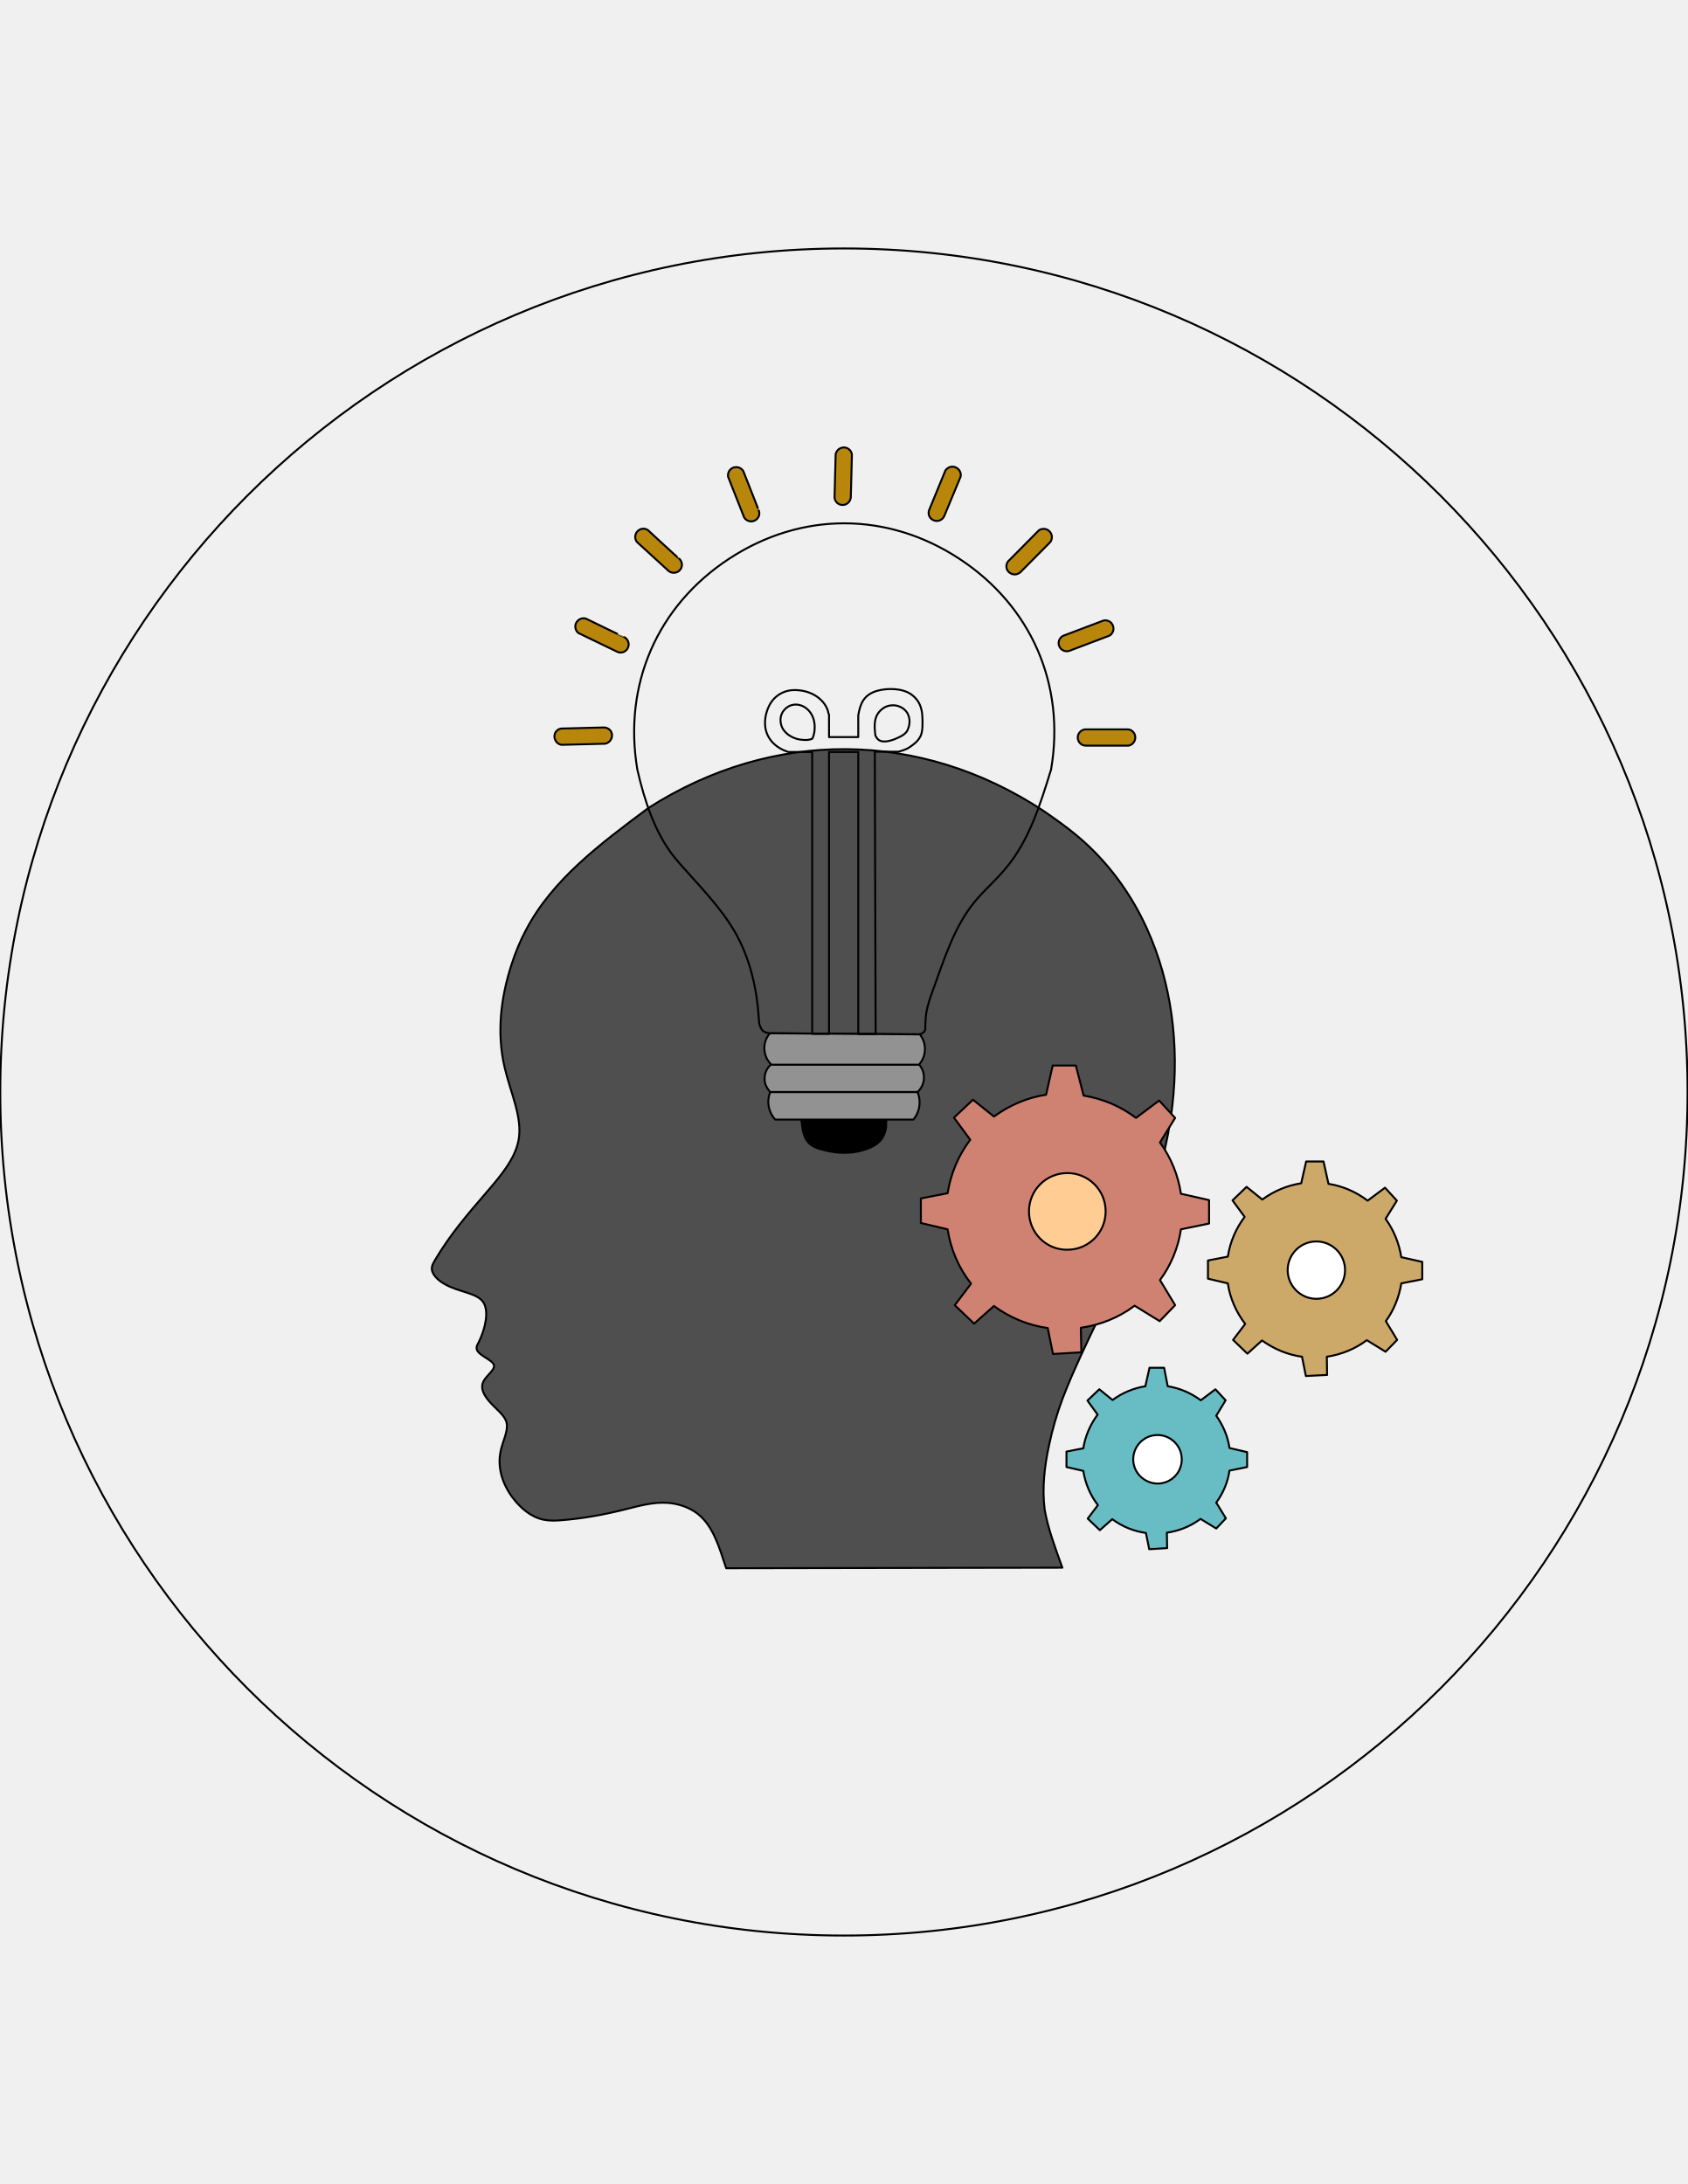
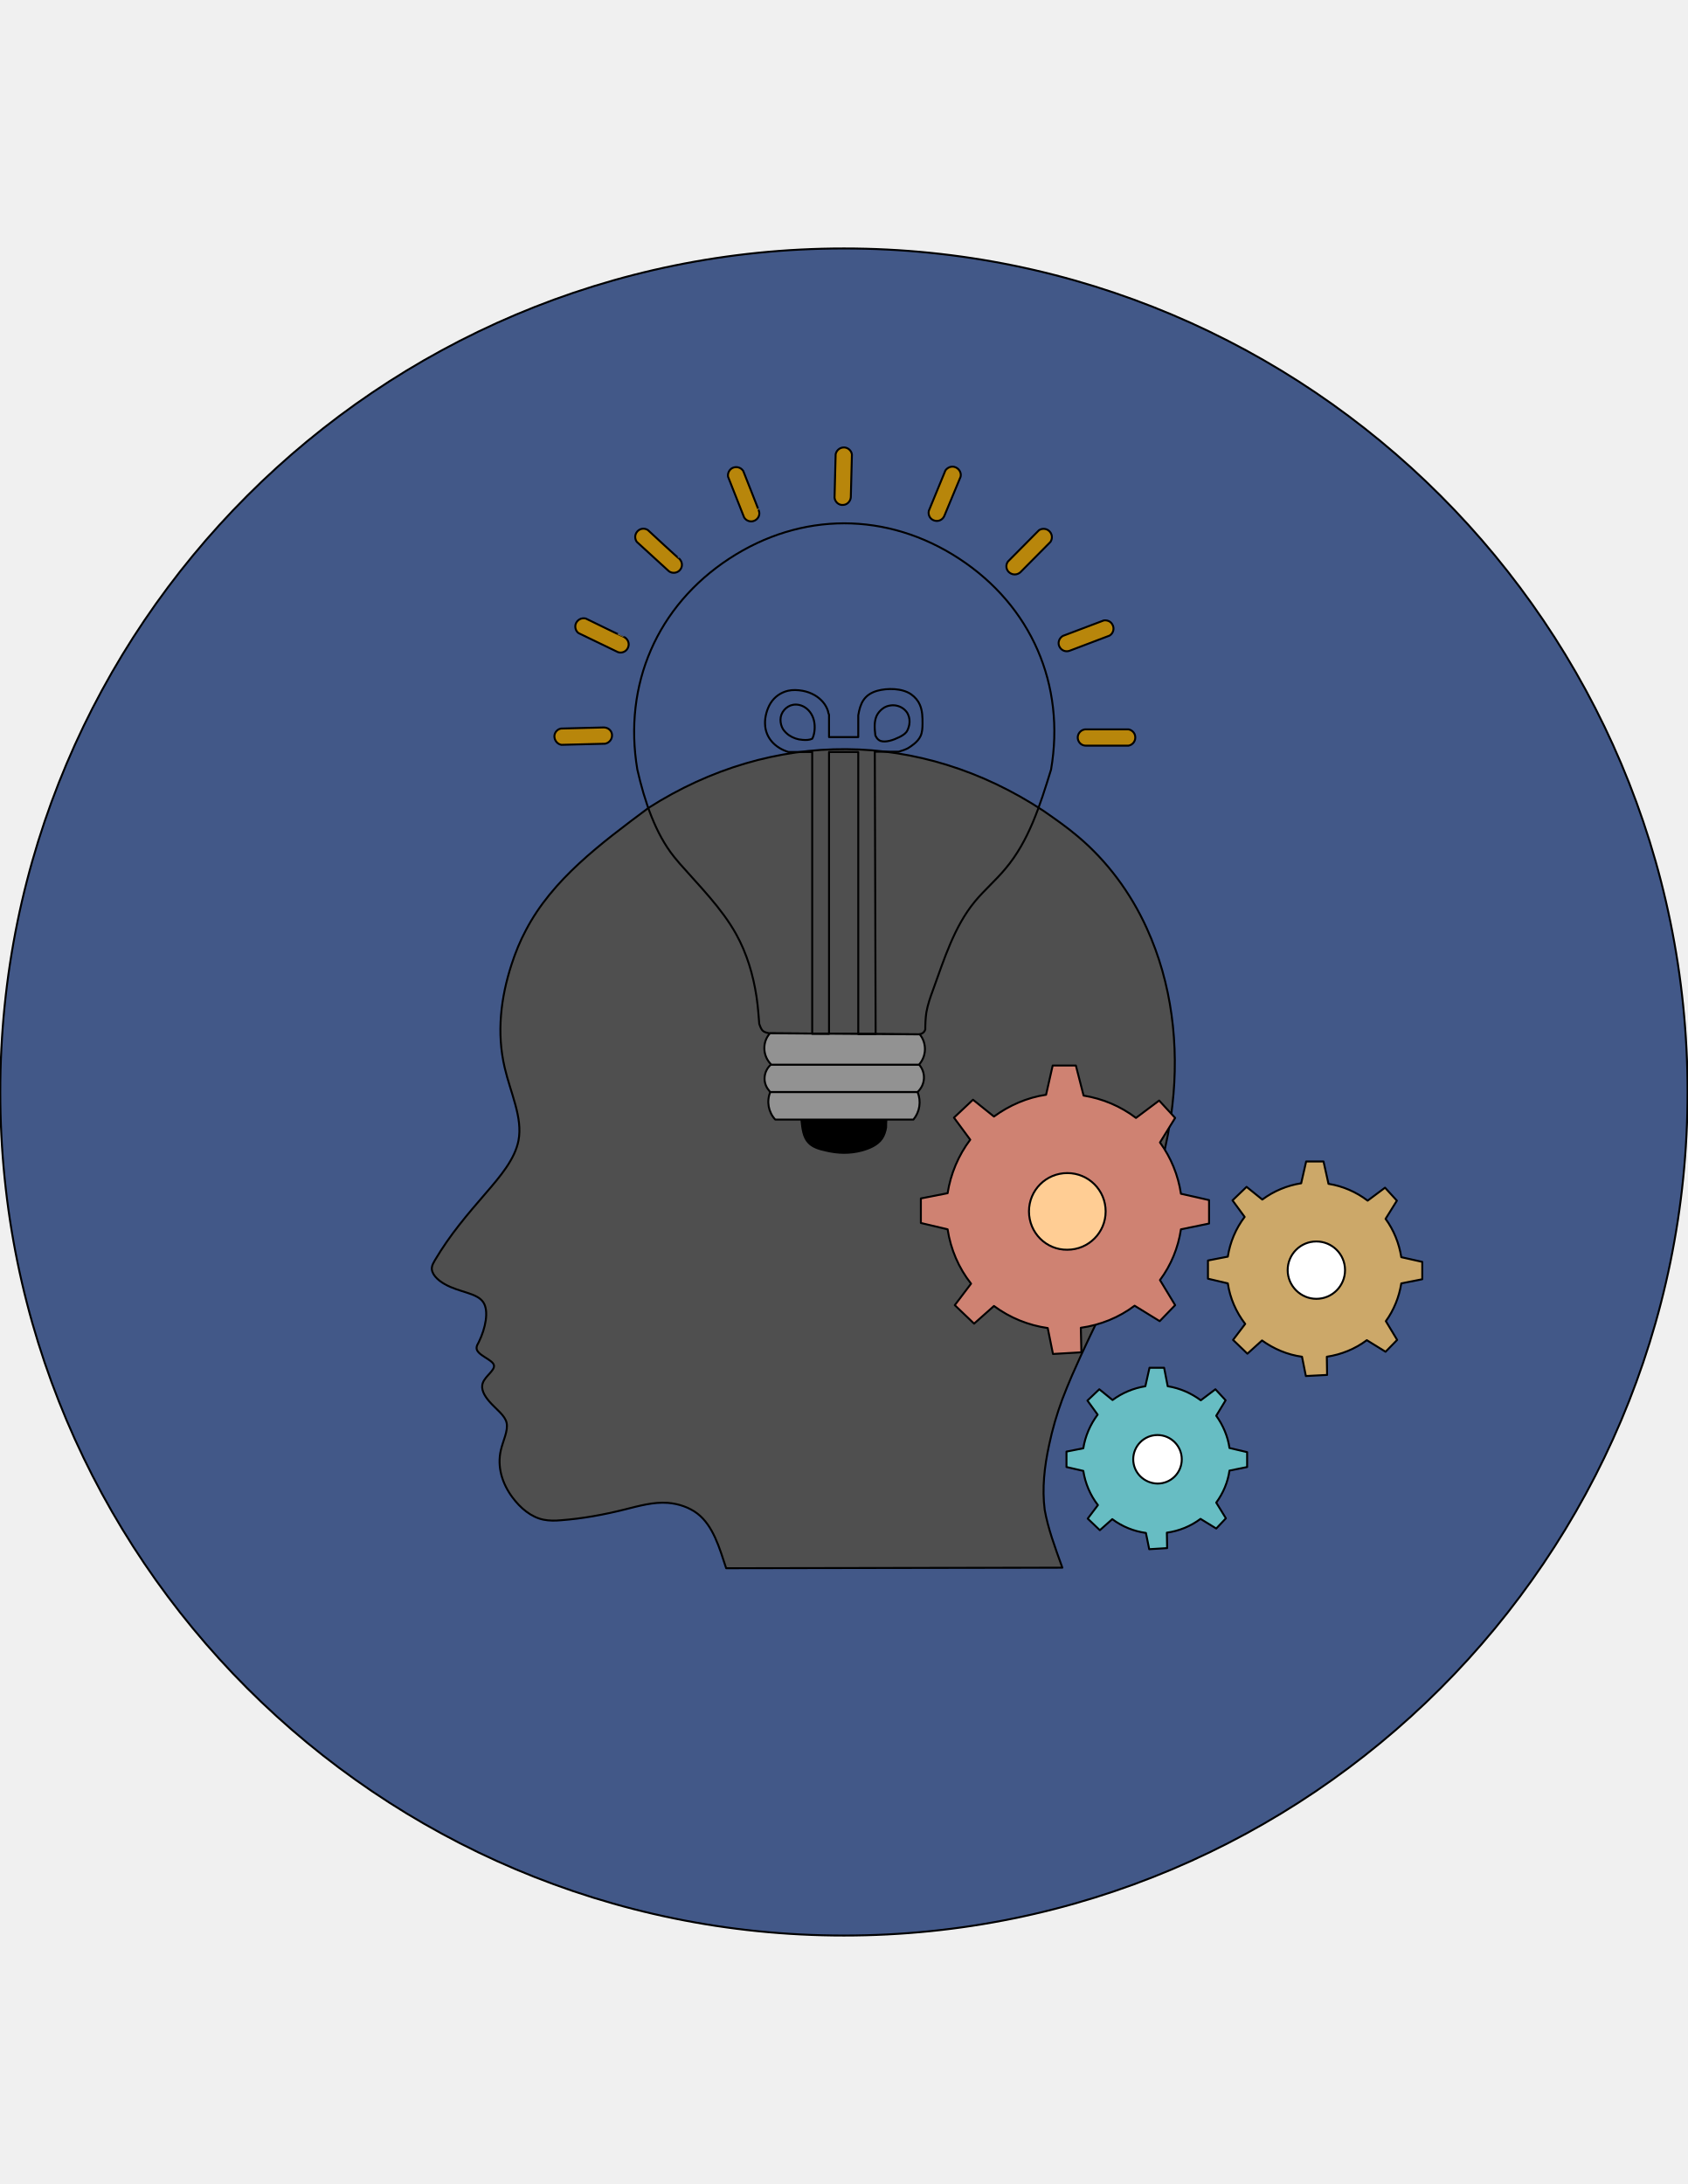
<svg xmlns="http://www.w3.org/2000/svg" version="1.1" x="0px" y="0px" viewBox="0 0 612 792" style="enable-background:new 0 0 612 792;" xml:space="preserve">
  <style type="text/css">
	.st0{fill:none;stroke:#000000;stroke-width:0.709;stroke-linecap:round;stroke-linejoin:round;stroke-miterlimit:10;}
	.st1{fill:none;stroke:#000000;stroke-width:0.709;stroke-linecap:round;stroke-linejoin:round;stroke-miterlimit:10;}
+ 	.fundo{fill: #425888;}
	.cabeca{fill: #4F4F4F;}
	.luz{fill: #B8860B;}
	.engrenagem{fill: #cf8272;}
	.engrenagem2{fill: #cca869;}
	.engrenagem3{fill: #67bdc3;}
	.socket-conec{fill: black;}
	.socket{fill: #929292;}
	.eng-circulo{fill: white;}
	.eng-circulo-cabeca{fill: #ffcd94;}
</style>
+   <g id="Circulo">
+     <g id="CIRCLE_3_">
+       <path class="st1 fundo" d="M0.1,396C0.1,227.1,137.1,90.1,306,90.1S611.9,227.1,611.9,396S474.9,701.9,306,701.9S0.1,564.9,0.1,396    L0.1,396z" />
+     </g>
+   </g>
  <g id="Cabeça">
    <g id="SPLINE_4_">
      <path class="st1 cabeca" d="M385.2,568.5c-42.5,0.1-82.2,0.1-121.9,0.2c0-0.1-0.1-0.2-0.1-0.3c-2.3-7-4.6-15.1-10.3-19.5    c-3-2.3-6.9-3.6-10.7-3.9c-5.3-0.4-10.5,1.1-15.7,2.4c-7.6,1.9-15.2,3.3-23.1,3.9c-2.1,0.2-4.3,0.2-6.3-0.2    c-4.5-0.9-8.4-4.2-11.3-8.1c-3.7-5-5.6-11-4.2-17.1c0.8-3.5,2.7-7,2.1-9.9c-0.6-2.8-3.8-4.9-6.3-7.8c-1.8-2.1-3.2-4.5-2.3-6.8    c0.9-2.4,4.4-4.5,4-6.3c-0.4-2.1-6.4-3.7-6.3-6.3c0-0.7,0.4-1.4,0.8-2.1c2.4-4.9,3.8-11.3,1.6-14.5c-2.3-3.4-8.6-3.5-13.9-6.5    c-2.7-1.5-5-3.8-4.7-6.1c0.1-0.9,0.6-1.7,1.1-2.6c5.5-9.3,11.7-16.5,18.6-24.5c5-5.8,10.4-12.1,11.7-18.9c1.6-8.3-2.9-17.3-5-26.4    c-3-12.7-1.4-25.5,2.5-37.5c1.4-4.3,3.1-8.5,5.2-12.4c9.6-18.4,27-31.3,44.4-44.3c45.1-28.8,98.5-28.4,143.2,1    c4.3,3,8.5,5.9,12.5,9.3c10.6,8.9,19.2,20.5,25,33.3c9.1,19.9,11.8,42.5,9.3,64.2c-1.6,14-5.3,27.6-10.3,40.7    c-7.5,19.6-17.7,38-26.1,57.3c-1.2,2.8-2.4,5.7-3.5,8.6c-2,5.4-3.6,10.9-4.8,16.6c-1.7,7.8-2.6,15.8-1.6,23.5    C380,554.3,382.5,561,385.2,568.5z" />
    </g>
  </g>
  <g id="Luz_9">
    <g id="LWPOLYLINE">
      <path class="st0 luz" d="M409.2,270.4c1.6-0.3,2.7-1.8,2.4-3.5c-0.2-1.2-1.2-2.2-2.4-2.4c0,0-15.8,0-15.8,0c-1.6,0.2-2.8,1.7-2.6,3.3    c0.2,1.5,1.4,2.6,2.9,2.6H409.2z">
        <set id="show" attributeName="visibility" attributeType="CSS" to="visible" begin="0s; hide.end" dur="1s" fill="freeze" />
        <set id="hide" attributeName="visibility" attributeType="CSS" to="hidden" begin="show.end" dur="1s" fill="freeze" />
      </path>
    </g>
  </g>
  <g id="Luz_8">
    <g id="LWPOLYLINE_1_">
      <path class="st0 luz" d="M402.3,230.5c1.4-0.8,1.9-2.7,1-4.1c-0.6-1.1-1.9-1.6-3.1-1.4l-14.8,5.6c-1.4,0.8-2,2.6-1.2,4    c0.7,1.3,2.2,1.9,3.6,1.4C387.8,236,402.3,230.5,402.3,230.5z">
        <set id="show" attributeName="visibility" attributeType="CSS" to="visible" begin="0s; hide.end" dur="1s" fill="freeze" />
        <set id="hide" attributeName="visibility" attributeType="CSS" to="hidden" begin="show.end" dur="1s" fill="freeze" />
      </path>
    </g>
  </g>
  <g id="Luz_7">
    <g id="LWPOLYLINE_2_">
      <path class="st0 luz" d="M380.9,196.5c0.9-1.4,0.6-3.2-0.8-4.2c-1-0.7-2.4-0.7-3.4,0l-11.2,11.3c-1,1.3-0.7,3.2,0.6,4.1    c1.2,0.9,2.8,0.8,3.9-0.2L380.9,196.5z">
        <set id="show" attributeName="visibility" attributeType="CSS" to="visible" begin="0s; hide.end" dur="1s" fill="freeze" />
        <set id="hide" attributeName="visibility" attributeType="CSS" to="hidden" begin="show.end" dur="1s" fill="freeze" />
      </path>
    </g>
  </g>
  <g id="Luz_6">
    <g id="LWPOLYLINE_3_">
      <path class="st0 luz" d="M348.3,172.9c0.4-1.6-0.7-3.2-2.3-3.6c-1.2-0.3-2.5,0.3-3.2,1.3c0,0-6,14.6-6,14.6c-0.4,1.6,0.5,3.2,2.1,3.6    c1.4,0.4,2.9-0.3,3.5-1.7L348.3,172.9z">
        <set id="show" attributeName="visibility" attributeType="CSS" to="visible" begin="0s; hide.end" dur="1s" fill="freeze" />
        <set id="hide" attributeName="visibility" attributeType="CSS" to="hidden" begin="show.end" dur="1s" fill="freeze" />
      </path>
    </g>
  </g>
  <g id="Luz_5">
    <g id="LWPOLYLINE_4_">
      <path class="st0 luz" d="M308.9,164.8c-0.2-1.6-1.8-2.8-3.4-2.5c-1.2,0.2-2.2,1.1-2.5,2.4c0,0-0.4,15.8-0.4,15.8    c0.2,1.6,1.6,2.8,3.2,2.6c1.5-0.1,2.6-1.4,2.7-2.8C308.5,180.3,308.9,164.8,308.9,164.8z">
        <set id="show" attributeName="visibility" attributeType="CSS" to="visible" begin="0s; hide.end" dur="1s" fill="freeze" />
        <set id="hide" attributeName="visibility" attributeType="CSS" to="hidden" begin="show.end" dur="1s" fill="freeze" />
      </path>
    </g>
  </g>
  <g id="Luz_4">
    <g id="LWPOLYLINE_5_">
      <path class="st0 luz" d="M269.5,170.8c-0.9-1.4-2.7-1.8-4.1-1c-1.1,0.7-1.6,1.9-1.4,3.1l5.8,14.7c0.8,1.4,2.6,1.9,4,1.1    c1.3-0.7,1.9-2.3,1.3-3.6C275.2,185.2,269.5,170.8,269.5,170.8z">
        <set id="show" attributeName="visibility" attributeType="CSS" to="visible" begin="0s; hide.end" dur="1s" fill="freeze" />
        <set id="hide" attributeName="visibility" attributeType="CSS" to="hidden" begin="show.end" dur="1s" fill="freeze" />
      </path>
    </g>
  </g>
  <g id="Luz_3">
    <g id="LWPOLYLINE_6_">
      <path class="st0 luz" d="M234.9,192.2c-1.4-0.9-3.2-0.5-4.1,0.9c-0.7,1.1-0.6,2.4,0.1,3.4c0,0,11.7,10.7,11.7,10.7    c1.3,0.9,3.2,0.6,4.1-0.7c0.9-1.2,0.7-2.8-0.4-3.9C246.2,202.7,234.9,192.2,234.9,192.2z">
        <set id="show" attributeName="visibility" attributeType="CSS" to="visible" begin="0s; hide.end" dur="1s" fill="freeze" />
        <set id="hide" attributeName="visibility" attributeType="CSS" to="hidden" begin="show.end" dur="1s" fill="freeze" />
      </path>
    </g>
  </g>
  <g id="Luz_2">
    <g id="LWPOLYLINE_7_">
      <path class="st0 luz" d="M212.4,224.3c-1.6-0.4-3.2,0.5-3.7,2.1c-0.3,1.2,0.1,2.5,1.1,3.2l14.3,6.9c1.5,0.5,3.2-0.3,3.7-1.9    c0.5-1.4-0.2-2.9-1.5-3.6C226.3,231.1,212.4,224.3,212.4,224.3z">
        <set id="show" attributeName="visibility" attributeType="CSS" to="visible" begin="0s; hide.end" dur="1s" fill="freeze" />
        <set id="hide" attributeName="visibility" attributeType="CSS" to="hidden" begin="show.end" dur="1s" fill="freeze" />
      </path>
    </g>
  </g>
  <g id="luz_1">
    <g id="LWPOLYLINE_8_">
      <path class="st0 luz" d="M203.4,264.2c-1.6,0.3-2.7,1.9-2.3,3.5c0.3,1.2,1.2,2.2,2.5,2.4c0,0,15.8-0.4,15.8-0.4    c1.6-0.3,2.7-1.8,2.5-3.4c-0.2-1.5-1.5-2.5-3-2.5L203.4,264.2z">
        <set id="show" attributeName="visibility" attributeType="CSS" to="visible" begin="0s; hide.end" dur="1s" fill="freeze" />
        <set id="hide" attributeName="visibility" attributeType="CSS" to="hidden" begin="show.end" dur="1s" fill="freeze" />
      </path>
    </g>
  </g>
  <g id="Lampada">
    <g id="SPLINE">
      <path class="st1" d="M335.5,373.3c0-2.1,0.1-4.2,0.4-6.2c0.5-2.8,1.4-5.4,2.4-8.1c4.1-11.3,7.7-23,15.2-32.1    c3.4-4.1,7.6-7.7,11-11.8c8.5-10,12.6-23,16.6-36c5.3-30.8-7.2-59.4-33.3-76.5s-57.3-17.1-83.4,0c-26.1,17.1-38.5,45.7-33.3,76.5    c2.6,11.4,6.5,23.1,13.3,31.6c0.7,0.8,1.3,1.6,2,2.4c7,8,15.3,16.2,20.6,25.8c3.8,6.9,6.1,14.6,7.3,22.5c0.6,3.9,0.8,7.8,1,9.9    c0.9,2.5,1.2,2.9,3.6,3.4c18,0.1,35.9,0.3,53.9,0.4C334.2,375.1,335.2,374.4,335.5,373.3z">
        <set id="show" attributeName="fill" attributeType="CSS" to="#ffd652" begin="0s; hide.end" dur="1s" fill="freeze" />
        <set id="hide" attributeName="fill" attributeType="CSS" to="white" begin="show.end" dur="1s" fill="freeze" />
      </path>
    </g>
    <g id="SPLINE_5_">
      <path class="st1 socket-conec" d="M321.4,406c-10.3,0.1-20.5,0.1-30.8,0.2c0.3,3.1,0.7,6.2,2.5,8.1c1.4,1.6,3.8,2.4,6.2,2.9    c4.5,1.1,8.9,1.2,13.3,0c2.8-0.8,5.6-2,7.2-4.3c0.8-1.2,1.3-2.7,1.5-4.1C321.3,407.8,321.3,406.8,321.4,406" />
    </g>
    <g id="LWPOLYLINE_24_">
      <path class="st1 socket" d="M332.7,396h-53.4c-1.4,3.4-0.7,7.3,1.8,10h50.1C333.5,403.2,334.1,399.4,332.7,396z" />
    </g>
    <g id="LWPOLYLINE_25_">
      <path class="st1 socket" d="M279.3,396c-0.2-0.2-0.4-0.4-0.5-0.6c-2.4-2.8-2-7,0.8-9.4h53.6c2.6,2.9,2.4,7.3-0.5,10    C332.7,396,279.3,396,279.3,396z" />
    </g>
    <g id="LWPOLYLINE_26_">
      <path class="st1 socket" d="M279.6,386c-3.1-3.1-3.3-8.1-0.4-11.3c0,0,53.9,0.4,53.9,0.4l0.4,0c2.6,3.2,2.5,7.9-0.3,11H279.6z" />
    </g>
  </g>
  <g id="Resistencia">
    <g id="SPLINE_1_">
      <path class="st1" d="M317.5,375c-2.1,0-4.2,0-6.3,0c0-34.1,0-68.2,0-102.3c-3.5,0-7.1,0-10.6,0c0,34.1,0,68.1,0,102.2    c-2,0-4.1,0-6.1,0c0-34.1,0-68.1,0-102.2c-2.9,0-5.7,0-8.6,0c-4.9-1.5-8.4-5.2-8.5-10.2c-0.1-2.5,0.7-5.4,2-7.5    c1.5-2.4,3.8-3.9,6.3-4.5c1.7-0.4,3.6-0.3,5.3,0c1.6,0.3,3,0.8,4.4,1.6c2.2,1.3,4,3.2,4.8,5.7c0.1,0.5,0.2,1,0.4,1.4    c0,2.7,0,5.4,0,8.1c3.5,0,7.1,0,10.6,0c0-2.6,0-5.3,0-7.9c0.7-4.2,2-7.5,6.9-8.9c3.6-1,9-1,12.3,1.3c1.4,1,2.5,2.3,3.1,3.7    c1,2.3,1,4.6,1,6.9c0,1.6-0.1,3.2-0.7,4.5c-0.5,1.1-1.4,2.1-2.4,2.9c-0.7,0.6-1.5,1.1-2.3,1.6c-1,0.5-2.2,0.9-3.3,1.2    c-2.9,0-5.8,0-8.6,0C317.3,306.8,317.4,340.9,317.5,375z">
        <set id="show" attributeName="fill" attributeType="CSS" to="#f78e12" begin="0s; hide.end" dur="1s" fill="freeze" />
        <set id="hide" attributeName="fill" attributeType="CSS" to="#929292" begin="show.end" dur="1s" fill="freeze" />
      </path>
    </g>
    <g id="SPLINE_2_">
      <path class="st1" d="M294.5,267.9c0.7-1.2,1.1-3.5,0.8-5.7c-0.3-2.3-1.5-4.4-3.3-5.6c-1.3-0.9-3-1.3-4.5-1    c-1.2,0.2-2.3,0.9-3.1,1.8c-0.9,1-1.4,2.3-1.4,3.6c0,1.2,0.3,2.4,0.9,3.4c0.6,0.9,1.4,1.7,2.3,2.3c1.4,0.9,3,1.5,4.8,1.6    C292.2,268.4,293.4,268.4,294.5,267.9z" />
    </g>
    <g id="SPLINE_3_">
      <path class="st1" d="M317.4,266.7c-0.3-2.5-0.5-5.1,0.5-7.2c0.5-1,1.2-1.8,2.1-2.5c0.9-0.7,2-1.1,3.1-1.2c1.6-0.2,3.4,0.3,4.7,1.4    c0.6,0.5,1.2,1.2,1.5,2c0.5,1.1,0.6,2.4,0.4,3.6c-0.2,0.9-0.5,1.9-1,2.6c-0.6,0.8-1.6,1.4-2.6,1.9c-2.2,1.1-4.9,2-6.8,1.4    C318.6,268.4,318,268,317.4,266.7z" />
    </g>
  </g>
  <g id="Engrenagem_1">
    <g id="LWPOLYLINE_13_">
      <path class="st1 engrenagem" d="M392.9,397.3c6.9,1.1,13.5,3.9,19,8.1l8.4-6.3l5.8,6.3l-5.5,8.9c4,5.5,6.6,11.9,7.6,18.6l10.2,2.3l0,8.5    l-10.2,2.1c-1,6.7-3.6,13-7.6,18.4l5.5,9.1l-5.6,5.8l-9.1-5.6c-5.7,4.3-12.4,7-19.5,8l0.2,8.9l-10.3,0.6l-1.9-9.4    c-7-1-13.7-3.7-19.5-8c0,0-7.2,6.4-7.2,6.4l-7-6.7l5.9-7.8c-4.5-5.7-7.4-12.5-8.5-19.7l-9.7-2.3v-8.9l9.7-1.9    c1.1-7,3.9-13.7,8.2-19.4l-5.9-8l6.9-6.5c0,0,7.6,6.1,7.6,6.1c5.6-4.1,12.1-6.9,18.9-7.9l2.4-10.6h8.4L392.9,397.3z" />
    </g>
    <g id="CIRCLE">
      <path class="st1 eng-circulo-cabeca" d="M373.1,439.3c0-7.7,6.2-13.9,13.9-13.9c7.7,0,13.9,6.2,13.9,13.9c0,7.7-6.2,13.9-13.9,13.9    C379.3,453.3,373.1,447,373.1,439.3L373.1,439.3z" />
    </g>
  </g>
  <g id="Engrenagem_2">
    <g id="LWPOLYLINE_18_">
      <path class="st1 engrenagem2" d="M481.7,429.3c5.1,0.8,10,2.9,14.2,6.1l6.3-4.7l4.3,4.7l-4.1,6.6c3,4.1,4.9,8.9,5.7,13.9l7.6,1.7    c0,0,0,6.3,0,6.3s-7.6,1.5-7.6,1.5c-0.8,5-2.7,9.7-5.6,13.7l4.1,6.8l-4.2,4.3l-6.8-4.2c-4.3,3.2-9.2,5.2-14.5,6l0.1,6.6l-7.7,0.4    c0,0-1.4-7-1.4-7c-5.2-0.7-10.2-2.8-14.5-5.9l-5.3,4.8l-5.2-5l4.4-5.8c-3.3-4.3-5.5-9.3-6.3-14.7c0,0-7.2-1.7-7.2-1.7v-6.6    l7.2-1.4c0.8-5.2,2.9-10.2,6.1-14.4l-4.4-6l5.1-4.9l5.7,4.6c4.2-3.1,9-5.1,14.1-5.9c0,0,1.8-7.9,1.8-7.9h6.3L481.7,429.3z" />
    </g>
    <g id="CIRCLE_1_">
      <path class="st1 eng-circulo" d="M466.9,460.6c0-5.7,4.6-10.4,10.4-10.4c5.7,0,10.4,4.6,10.4,10.4c0,5.7-4.6,10.4-10.4,10.4    C471.6,471,466.9,466.3,466.9,460.6L466.9,460.6z" />
    </g>
  </g>
  <g id="Engrenagem_3">
    <g id="LWPOLYLINE_23_">
      <path class="st1 engrenagem3" d="M423.4,502.7c4.4,0.7,8.5,2.5,12,5.1c0,0,5.3-4,5.3-4l3.7,4c0,0-3.4,5.6-3.4,5.6c2.5,3.5,4.2,7.5,4.8,11.7    l6.4,1.5l0,5.4l-6.4,1.3c-0.6,4.2-2.3,8.2-4.8,11.6l3.5,5.7c0,0-3.5,3.7-3.5,3.7l-5.7-3.5c-3.6,2.7-7.8,4.4-12.2,5l0.1,5.6    l-6.5,0.4l-1.2-5.9c-4.4-0.6-8.6-2.3-12.2-5l-4.5,4l-4.4-4.2l3.7-4.9c-2.8-3.6-4.6-7.9-5.3-12.4l-6.1-1.4v-5.6l6.1-1.2    c0.7-4.4,2.5-8.6,5.2-12.2l-3.7-5.1l4.3-4.1l4.8,3.9c3.5-2.6,7.6-4.3,11.9-5l1.5-6.7h5.3L423.4,502.7z" />
    </g>
    <g id="CIRCLE_2_">
      <path class="st1 eng-circulo" d="M410.9,529.2c0-4.8,3.9-8.8,8.8-8.8c4.8,0,8.8,3.9,8.8,8.8s-3.9,8.8-8.8,8.8    C414.8,537.9,410.9,534,410.9,529.2L410.9,529.2z" />
    </g>
  </g>
-   <g id="Circulo">
-     <g id="CIRCLE_3_">
-       <path class="st1" d="M0.1,396C0.1,227.1,137.1,90.1,306,90.1S611.9,227.1,611.9,396S474.9,701.9,306,701.9S0.1,564.9,0.1,396    L0.1,396z" />
-     </g>
-   </g>
</svg>
